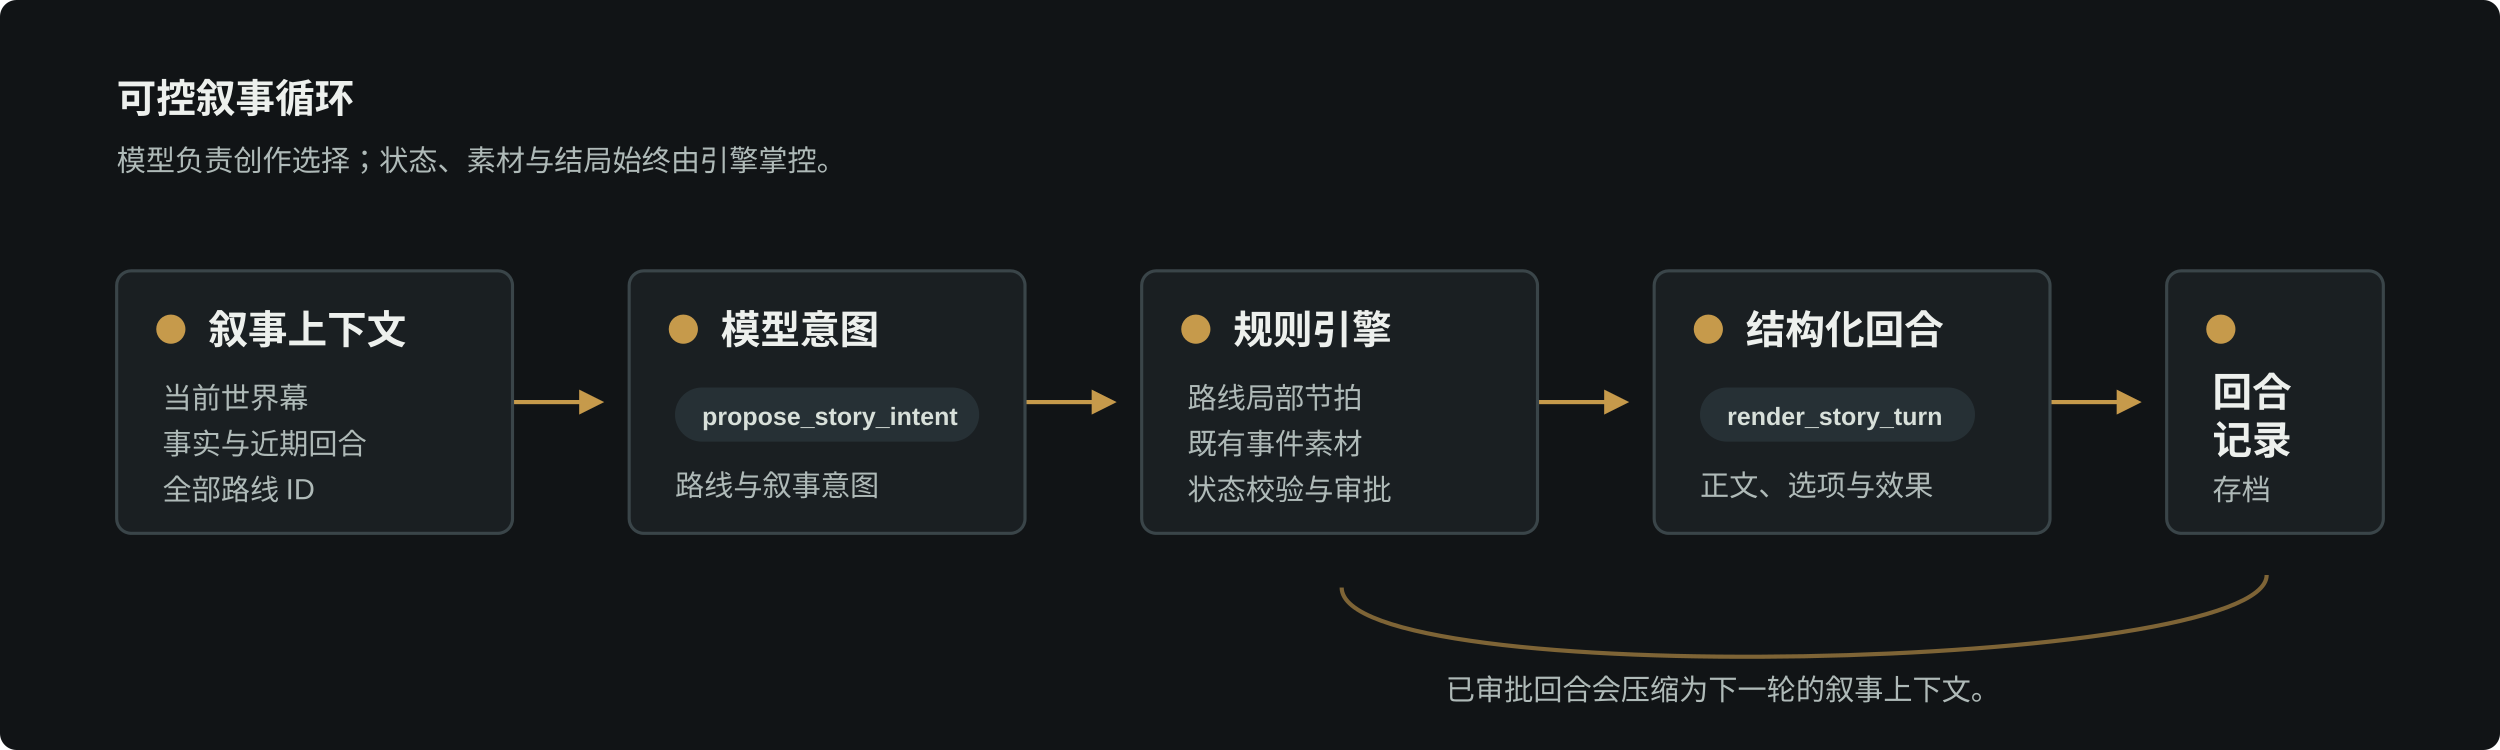
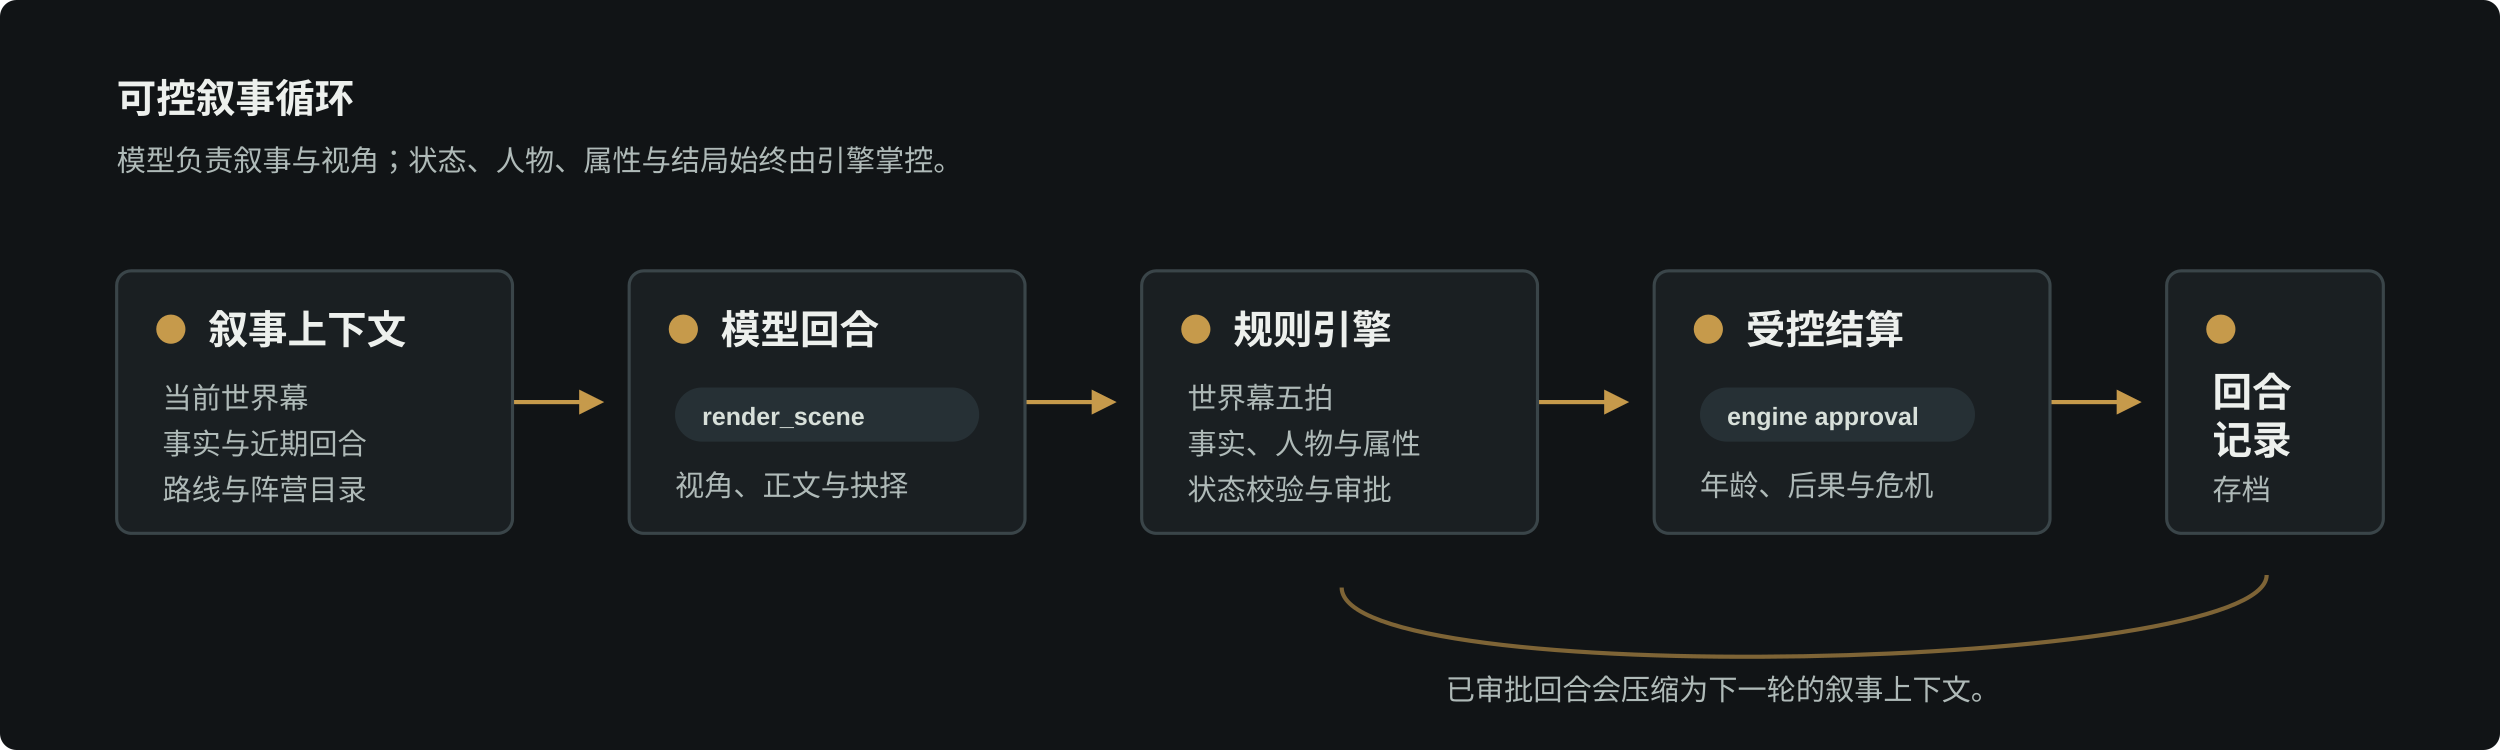
<svg xmlns="http://www.w3.org/2000/svg" width="1200" height="360" viewBox="0 0 1200 360" role="img" aria-labelledby="title desc">
  <style>
    .canvas { fill: #111416; }
    .panel { fill: #1a1f22; stroke: #3a4549; stroke-width: 1.5; }
    .accent { fill: #c69a4b; }
    .light { fill: #edf0ed; font-family: "Microsoft YaHei", Arial, sans-serif; font-size: 19px; font-weight: 700; }
    .muted { fill: #afbab8; font-family: "Microsoft YaHei", Arial, sans-serif; font-size: 14px; }
    .line { stroke: #c69a4b; stroke-width: 2; fill: none; }
    .tag { fill: #263035; }
    .tagtext { fill: #d8e0da; font-family: Arial, sans-serif; font-size: 12px; font-weight: 700; }
  </style>
  <rect class="canvas" width="1200" height="360" rx="8" />
  <text x="56" y="54" class="light" font-size="24">可控叙事循环</text>
-   <text x="56" y="82" class="muted">模型负责创作选择；状态、素材与结局始终由引擎掌控。</text>
+   <text x="56" y="82" class="muted">模型负责叙事与视角；状态、人物、属性与结局始终由引擎掌控。</text>
  <path class="line" d="M246 193 H282 M492 193 H528 M738 193 H774 M984 193 H1020" />
  <path class="accent" d="M278 187 L290 193 L278 199 Z M524 187 L536 193 L524 199 Z M770 187 L782 193 L770 199 Z M1016 187 L1028 193 L1016 199 Z" />
  <g transform="translate(56 130)">
    <rect class="panel" width="190" height="126" rx="7" />
    <circle class="accent" cx="26" cy="28" r="7" />
    <text class="light" x="44" y="35">叙事上下文</text>
    <text class="muted" x="22" y="66">当前世界幕</text>
    <text class="muted" x="22" y="88">事实与近期回合</text>
-     <text class="muted" x="22" y="110">全部路线 ID</text>
+     <text class="muted" x="22" y="110">路线与阵营目录</text>
  </g>
  <g transform="translate(302 130)">
    <rect class="panel" width="190" height="126" rx="7" />
    <circle class="accent" cx="26" cy="28" r="7" />
-     <text class="light" x="44" y="35">模型意图</text>
+     <text class="light" x="44" y="35">模型回合</text>
    <rect class="tag" x="22" y="56" width="146" height="26" rx="13" />
-     <text class="tagtext" x="35" y="74">propose_story_intent</text>
-     <text class="muted" x="22" y="108">路线与叙事意图</text>
+     <text class="tagtext" x="35" y="74">render_scene</text>
+     <text class="muted" x="22" y="108">视角、正文与抉择</text>
  </g>
  <g transform="translate(548 130)">
    <rect class="panel" width="190" height="126" rx="7" />
    <circle class="accent" cx="26" cy="28" r="7" />
    <text class="light" x="44" y="35">规则引擎</text>
-     <text class="muted" x="22" y="66">路线局部节拍</text>
-     <text class="muted" x="22" y="88">既有事件素材</text>
+     <text class="muted" x="22" y="66">世界幕五拍</text>
+     <text class="muted" x="22" y="88">事实、人物与属性</text>
    <text class="muted" x="22" y="110">状态校验与审批</text>
  </g>
  <g transform="translate(794 130)">
    <rect class="panel" width="190" height="126" rx="7" />
    <circle class="accent" cx="26" cy="28" r="7" />
-     <text class="light" x="44" y="35">结构化回合</text>
+     <text class="light" x="44" y="35">受控结算</text>
    <rect class="tag" x="22" y="56" width="132" height="26" rx="13" />
-     <text class="tagtext" x="35" y="74">render_story_turn</text>
-     <text class="muted" x="22" y="108">正文、选项与效果</text>
+     <text class="tagtext" x="35" y="74">engine approval</text>
+     <text class="muted" x="22" y="108">年龄、后果与危机</text>
  </g>
  <g transform="translate(1040 130)">
    <rect class="panel" width="104" height="126" rx="7" />
    <circle class="accent" cx="26" cy="28" r="7" />
    <text class="light" x="22" y="65">回合</text>
    <text class="light" x="22" y="88">记录</text>
    <text class="muted" x="22" y="110">存档</text>
  </g>
  <path class="line" opacity=".6" d="M1088 276 C1088 322 644 332 644 282" />
  <text x="694" y="336" class="muted">已审批回合会压缩为下一轮的叙事上下文。</text>
</svg>
